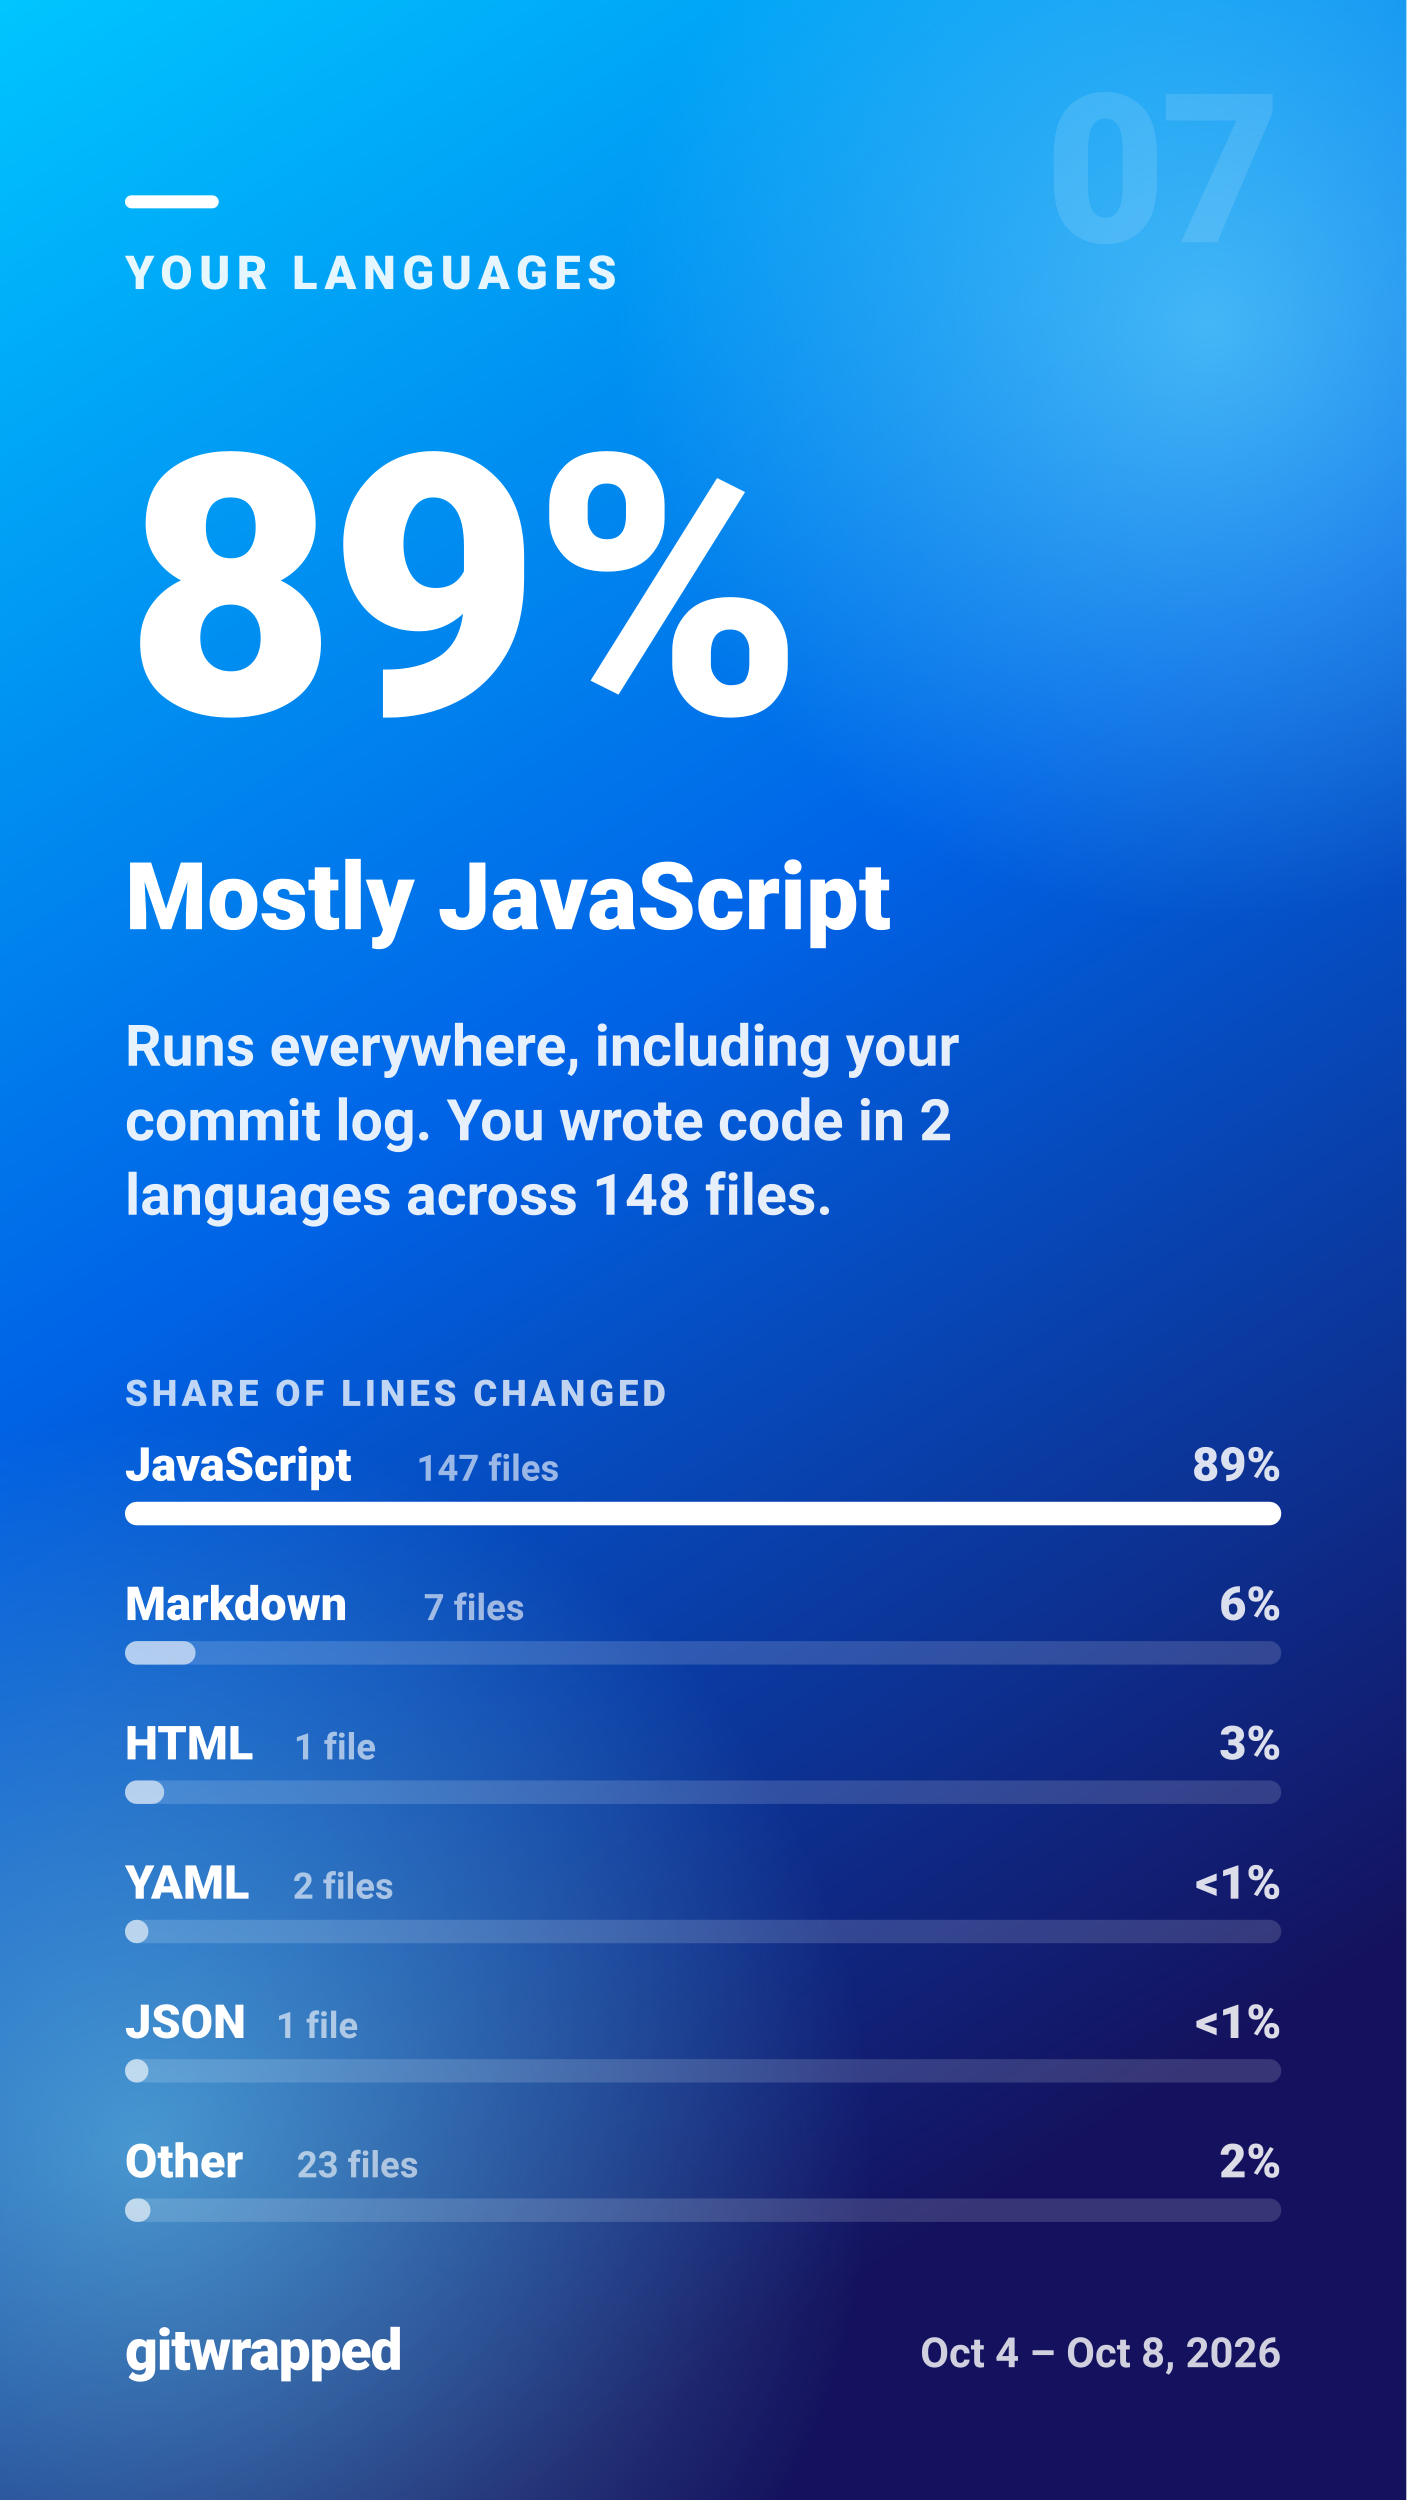
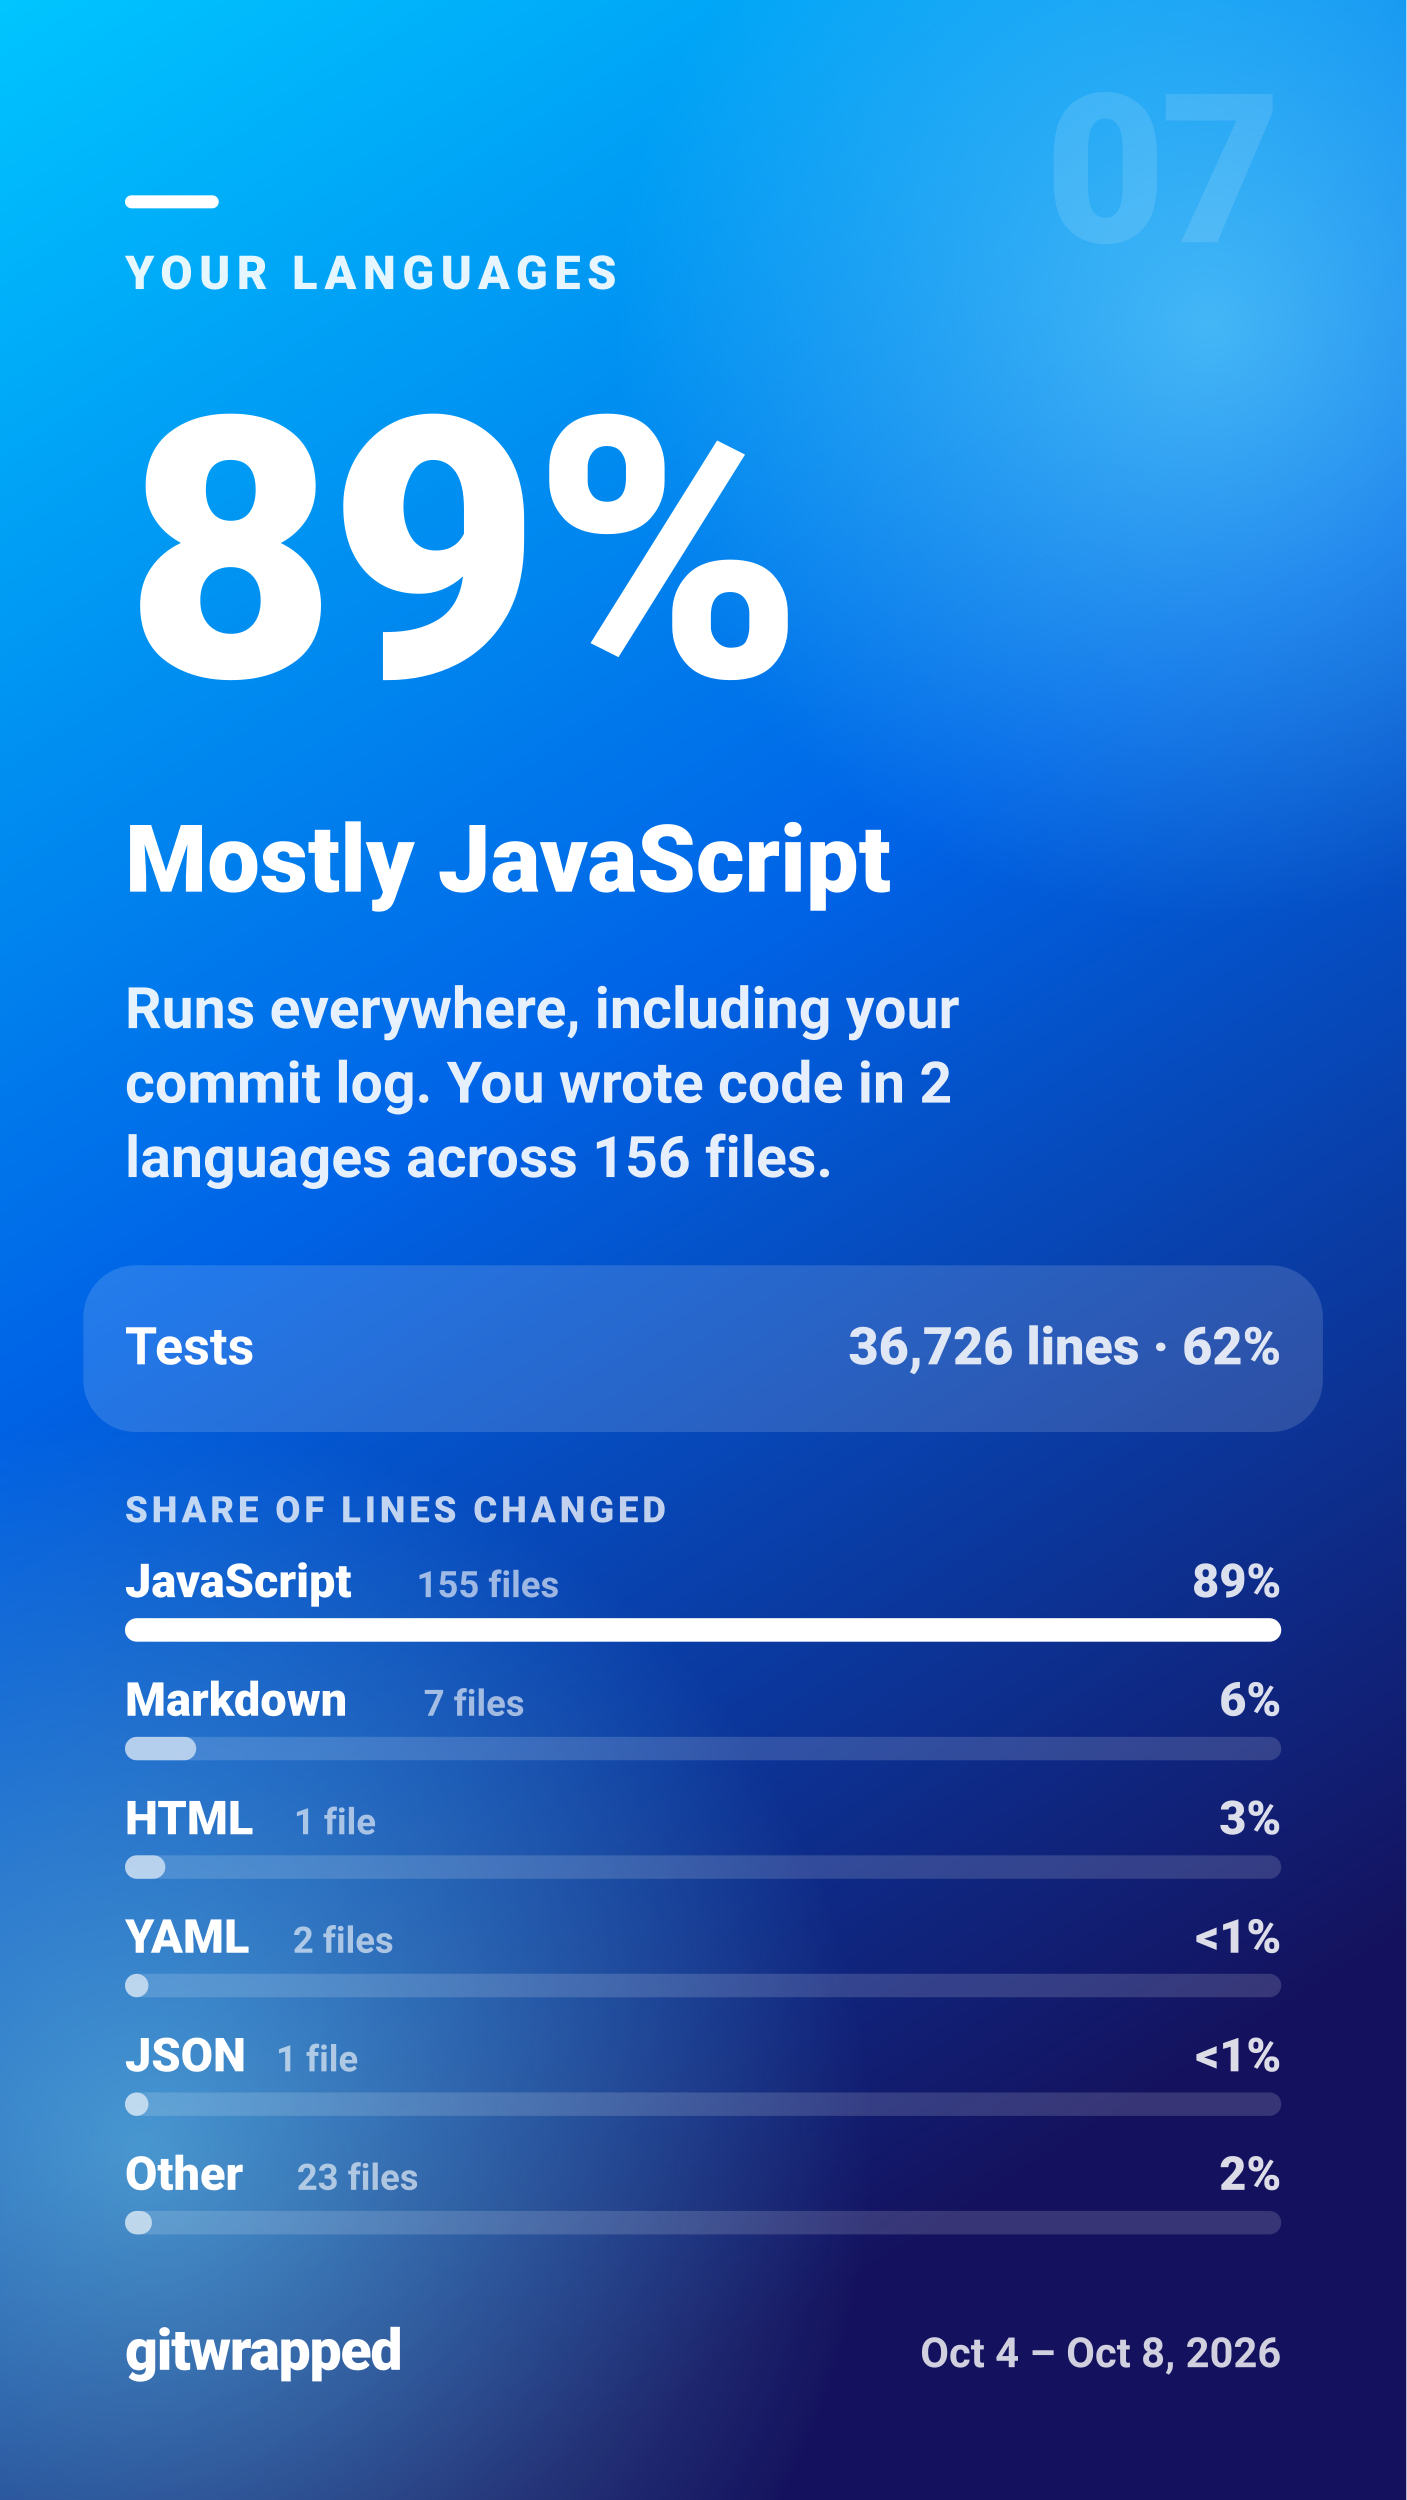
<svg xmlns="http://www.w3.org/2000/svg" width="1080" height="1920" viewBox="0 0 1080 1920" role="img" aria-label="YOUR LANGUAGES — 89% — Mostly JavaScript">
  <defs>
    <linearGradient id="gw-languages-bg" x1="0" y1="0" x2="0.35" y2="1">
      <stop offset="0.00" stop-color="#00c6ff" />
      <stop offset="0.50" stop-color="#0063e6" />
      <stop offset="1.00" stop-color="#14125e" />
    </linearGradient>
    <radialGradient id="gw-languages-glow">
      <stop offset="0" stop-color="#7ae8ff" stop-opacity="0.55" />
      <stop offset="1" stop-color="#7ae8ff" stop-opacity="0" />
    </radialGradient>
  </defs>
  <rect width="1080" height="1920" fill="url(#gw-languages-bg)" />
  <circle cx="930" cy="250" r="460" fill="url(#gw-languages-glow)" />
  <circle cx="110" cy="1650" r="560" fill="url(#gw-languages-glow)" />
  <g fill="#ffffff" font-family="system-ui, -apple-system, 'Segoe UI', Roboto, Helvetica, Arial, sans-serif">
    <text x="984" y="186" font-size="160" font-weight="900" fill-opacity="0.12" text-anchor="end" letter-spacing="-4">07</text>
    <rect x="96" y="150" width="72" height="10" rx="5" fill="#ffffff" />
    <text x="96" y="222" font-size="36" font-weight="800" fill-opacity="0.9" letter-spacing="5">YOUR LANGUAGES</text>
-     <text x="96" y="548.4" font-size="280" font-weight="900" letter-spacing="-5.6">89%</text>
-     <text x="96" y="713.6" font-size="72" font-weight="800">Mostly JavaScript</text>
-     <text x="96" y="818.5" font-size="44" font-weight="600" fill-opacity="0.9">Runs everywhere, including your</text>
-     <text x="96" y="875.7" font-size="44" font-weight="600" fill-opacity="0.9">commit log. You wrote code in 2</text>
-     <text x="96" y="932.9" font-size="44" font-weight="600" fill-opacity="0.9">languages across 148 files.</text>
-     <text x="96" y="1079.7" font-size="28" font-weight="800" fill-opacity="0.75" letter-spacing="3">SHARE OF LINES CHANGED</text>
+     <text x="96" y="519.6" font-size="280" font-weight="900" letter-spacing="-5.6">89%</text>
+     <text x="96" y="684.8" font-size="72" font-weight="800">Mostly JavaScript</text>
+     <text x="96" y="789.6" font-size="44" font-weight="600" fill-opacity="0.9">Runs everywhere, including your</text>
+     <text x="96" y="846.8" font-size="44" font-weight="600" fill-opacity="0.9">commit log. You wrote code in 2</text>
+     <text x="96" y="904" font-size="44" font-weight="600" fill-opacity="0.9">languages across 156 files.</text>
+     <rect x="64" y="971.8" width="952" height="128" rx="40" fill="#ffffff" fill-opacity="0.14" />
+     <text x="96" y="1047.8" font-size="40" font-weight="700">Tests</text>
+     <text x="984" y="1047.8" font-size="40" font-weight="800" fill-opacity="0.85" text-anchor="end">36,726 lines · 62%</text>
+     <text x="96" y="1169.1" font-size="28" font-weight="800" fill-opacity="0.75" letter-spacing="3">SHARE OF LINES CHANGED</text>
    <g>
-       <text x="96" y="1137.2" font-size="36" font-weight="800">JavaScript</text>
-       <text x="319.9" y="1137.2" font-size="28" font-weight="600" fill-opacity="0.6">147 files</text>
-       <text x="984" y="1137.2" font-size="36" font-weight="800" fill-opacity="0.85" text-anchor="end">89%</text>
-       <rect x="96" y="1153.4" width="888" height="18" rx="9" fill-opacity="0.15" />
-       <rect x="96" y="1153.4" width="888" height="18" rx="9" />
+       <text x="96" y="1226.6" font-size="36" font-weight="800">JavaScript</text>
+       <text x="319.9" y="1226.6" font-size="28" font-weight="600" fill-opacity="0.6">155 files</text>
+       <text x="984" y="1226.6" font-size="36" font-weight="800" fill-opacity="0.85" text-anchor="end">89%</text>
+       <rect x="96" y="1242.8" width="888" height="18" rx="9" fill-opacity="0.15" />
+       <rect x="96" y="1242.8" width="888" height="18" rx="9" />
    </g>
    <g>
-       <text x="96" y="1244.2" font-size="36" font-weight="800">Markdown</text>
-       <text x="325.4" y="1244.2" font-size="28" font-weight="600" fill-opacity="0.6">7 files</text>
-       <text x="984" y="1244.2" font-size="36" font-weight="800" fill-opacity="0.85" text-anchor="end">6%</text>
-       <rect x="96" y="1260.4" width="888" height="18" rx="9" fill-opacity="0.15" />
-       <rect x="96" y="1260.4" width="54.2" height="18" rx="9" fill-opacity="0.6" />
+       <text x="96" y="1317.7" font-size="36" font-weight="800">Markdown</text>
+       <text x="325.4" y="1317.7" font-size="28" font-weight="600" fill-opacity="0.6">7 files</text>
+       <text x="984" y="1317.7" font-size="36" font-weight="800" fill-opacity="0.85" text-anchor="end">6%</text>
+       <rect x="96" y="1333.9" width="888" height="18" rx="9" fill-opacity="0.15" />
+       <rect x="96" y="1333.9" width="54.7" height="18" rx="9" fill-opacity="0.6" />
    </g>
    <g>
-       <text x="96" y="1351.2" font-size="36" font-weight="800">HTML</text>
-       <text x="225.7" y="1351.2" font-size="28" font-weight="600" fill-opacity="0.6">1 file</text>
-       <text x="984" y="1351.2" font-size="36" font-weight="800" fill-opacity="0.85" text-anchor="end">3%</text>
-       <rect x="96" y="1367.4" width="888" height="18" rx="9" fill-opacity="0.15" />
-       <rect x="96" y="1367.4" width="30.1" height="18" rx="9" fill-opacity="0.6" />
+       <text x="96" y="1408.7" font-size="36" font-weight="800">HTML</text>
+       <text x="225.7" y="1408.7" font-size="28" font-weight="600" fill-opacity="0.6">1 file</text>
+       <text x="984" y="1408.7" font-size="36" font-weight="800" fill-opacity="0.85" text-anchor="end">3%</text>
+       <rect x="96" y="1424.9" width="888" height="18" rx="9" fill-opacity="0.15" />
+       <rect x="96" y="1424.9" width="31" height="18" rx="9" fill-opacity="0.6" />
    </g>
    <g>
-       <text x="96" y="1458.2" font-size="36" font-weight="800">YAML</text>
-       <text x="224.9" y="1458.2" font-size="28" font-weight="600" fill-opacity="0.6">2 files</text>
-       <text x="984" y="1458.2" font-size="36" font-weight="800" fill-opacity="0.85" text-anchor="end">&lt;1%</text>
-       <rect x="96" y="1474.4" width="888" height="18" rx="9" fill-opacity="0.15" />
-       <rect x="96" y="1474.4" width="18" height="18" rx="9" fill-opacity="0.6" />
+       <text x="96" y="1499.7" font-size="36" font-weight="800">YAML</text>
+       <text x="224.9" y="1499.7" font-size="28" font-weight="600" fill-opacity="0.6">2 files</text>
+       <text x="984" y="1499.7" font-size="36" font-weight="800" fill-opacity="0.85" text-anchor="end">&lt;1%</text>
+       <rect x="96" y="1515.9" width="888" height="18" rx="9" fill-opacity="0.15" />
+       <rect x="96" y="1515.9" width="18" height="18" rx="9" fill-opacity="0.6" />
    </g>
    <g>
-       <text x="96" y="1565.2" font-size="36" font-weight="800">JSON</text>
-       <text x="212" y="1565.2" font-size="28" font-weight="600" fill-opacity="0.6">1 file</text>
-       <text x="984" y="1565.2" font-size="36" font-weight="800" fill-opacity="0.85" text-anchor="end">&lt;1%</text>
-       <rect x="96" y="1581.4" width="888" height="18" rx="9" fill-opacity="0.15" />
-       <rect x="96" y="1581.4" width="18" height="18" rx="9" fill-opacity="0.6" />
+       <text x="96" y="1590.8" font-size="36" font-weight="800">JSON</text>
+       <text x="212" y="1590.8" font-size="28" font-weight="600" fill-opacity="0.6">1 file</text>
+       <text x="984" y="1590.8" font-size="36" font-weight="800" fill-opacity="0.85" text-anchor="end">&lt;1%</text>
+       <rect x="96" y="1607" width="888" height="18" rx="9" fill-opacity="0.15" />
+       <rect x="96" y="1607" width="18" height="18" rx="9" fill-opacity="0.6" />
    </g>
    <g>
-       <text x="96" y="1672.2" font-size="36" font-weight="800">Other</text>
-       <text x="227.9" y="1672.2" font-size="28" font-weight="600" fill-opacity="0.6">23 files</text>
-       <text x="984" y="1672.2" font-size="36" font-weight="800" fill-opacity="0.85" text-anchor="end">2%</text>
-       <rect x="96" y="1688.4" width="888" height="18" rx="9" fill-opacity="0.15" />
-       <rect x="96" y="1688.4" width="19.6" height="18" rx="9" fill-opacity="0.6" />
+       <text x="96" y="1681.8" font-size="36" font-weight="800">Other</text>
+       <text x="227.9" y="1681.8" font-size="28" font-weight="600" fill-opacity="0.6">23 files</text>
+       <text x="984" y="1681.8" font-size="36" font-weight="800" fill-opacity="0.85" text-anchor="end">2%</text>
+       <rect x="96" y="1698" width="888" height="18" rx="9" fill-opacity="0.15" />
+       <rect x="96" y="1698" width="20.7" height="18" rx="9" fill-opacity="0.6" />
    </g>
    <text x="96" y="1820" font-size="44" font-weight="900" letter-spacing="-1">gitwrapped</text>
    <text x="984" y="1818" font-size="32" font-weight="600" fill-opacity="0.8" text-anchor="end">Oct 4 – Oct 8, 2026</text>
  </g>
</svg>
